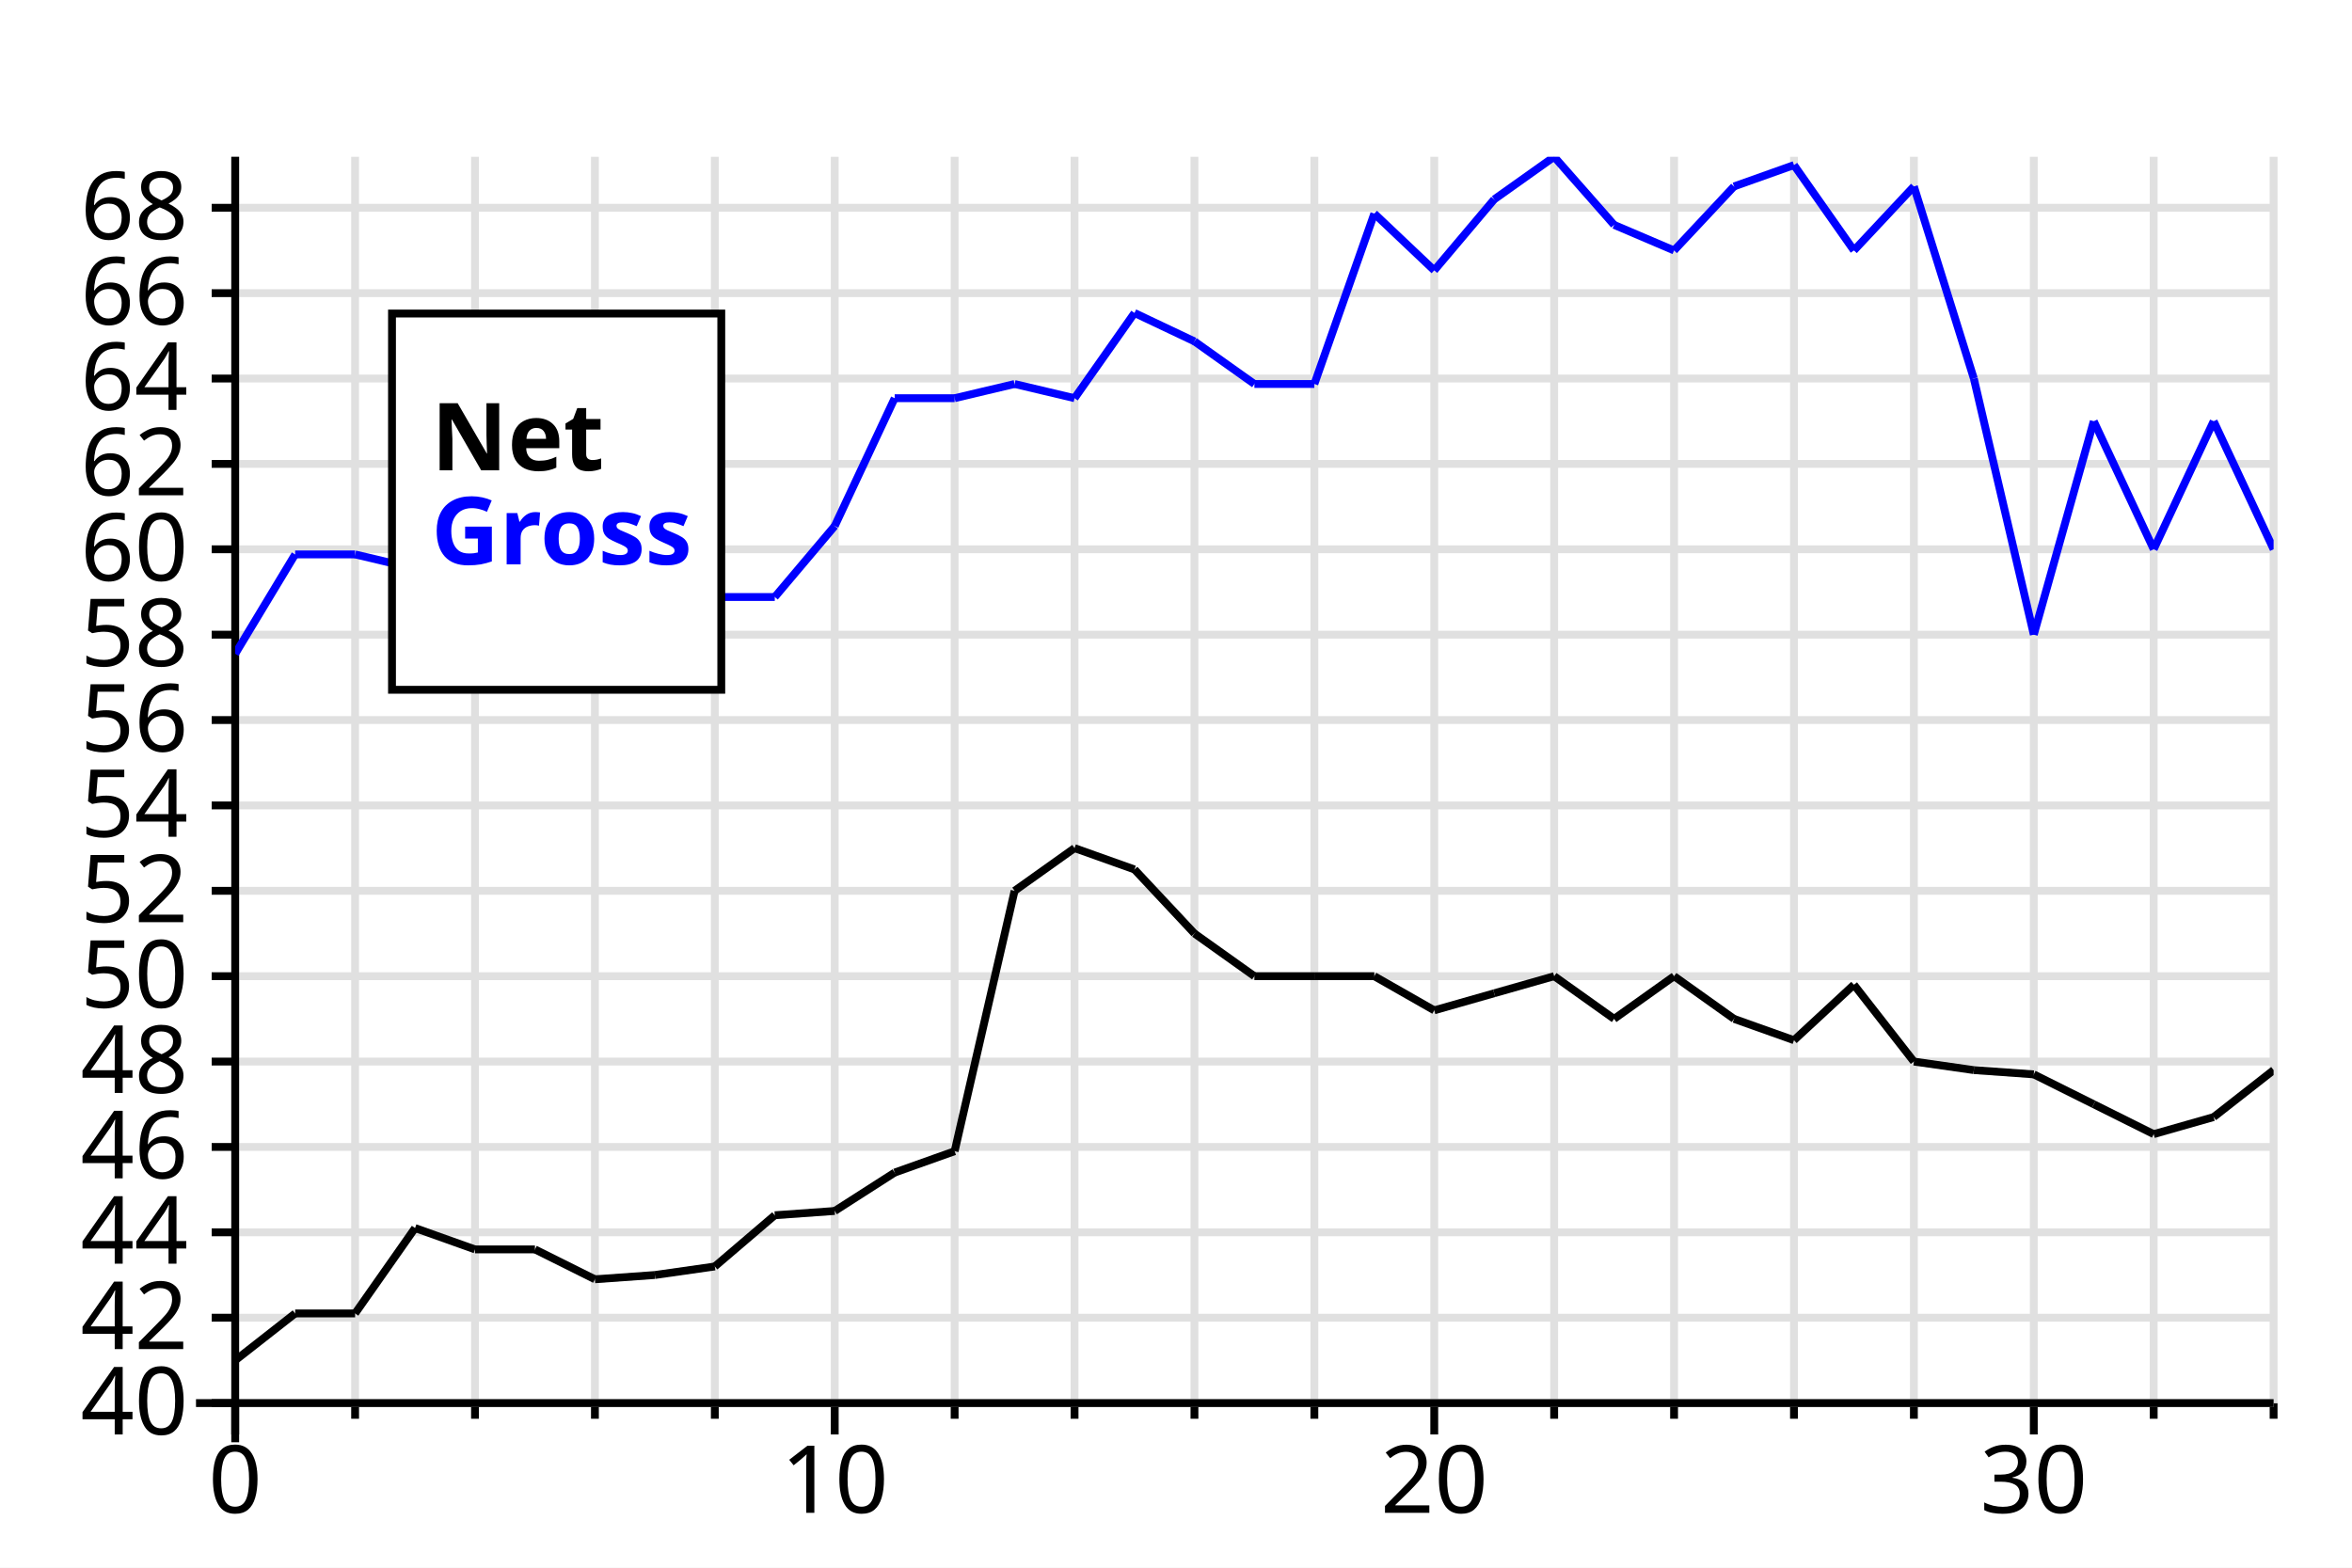
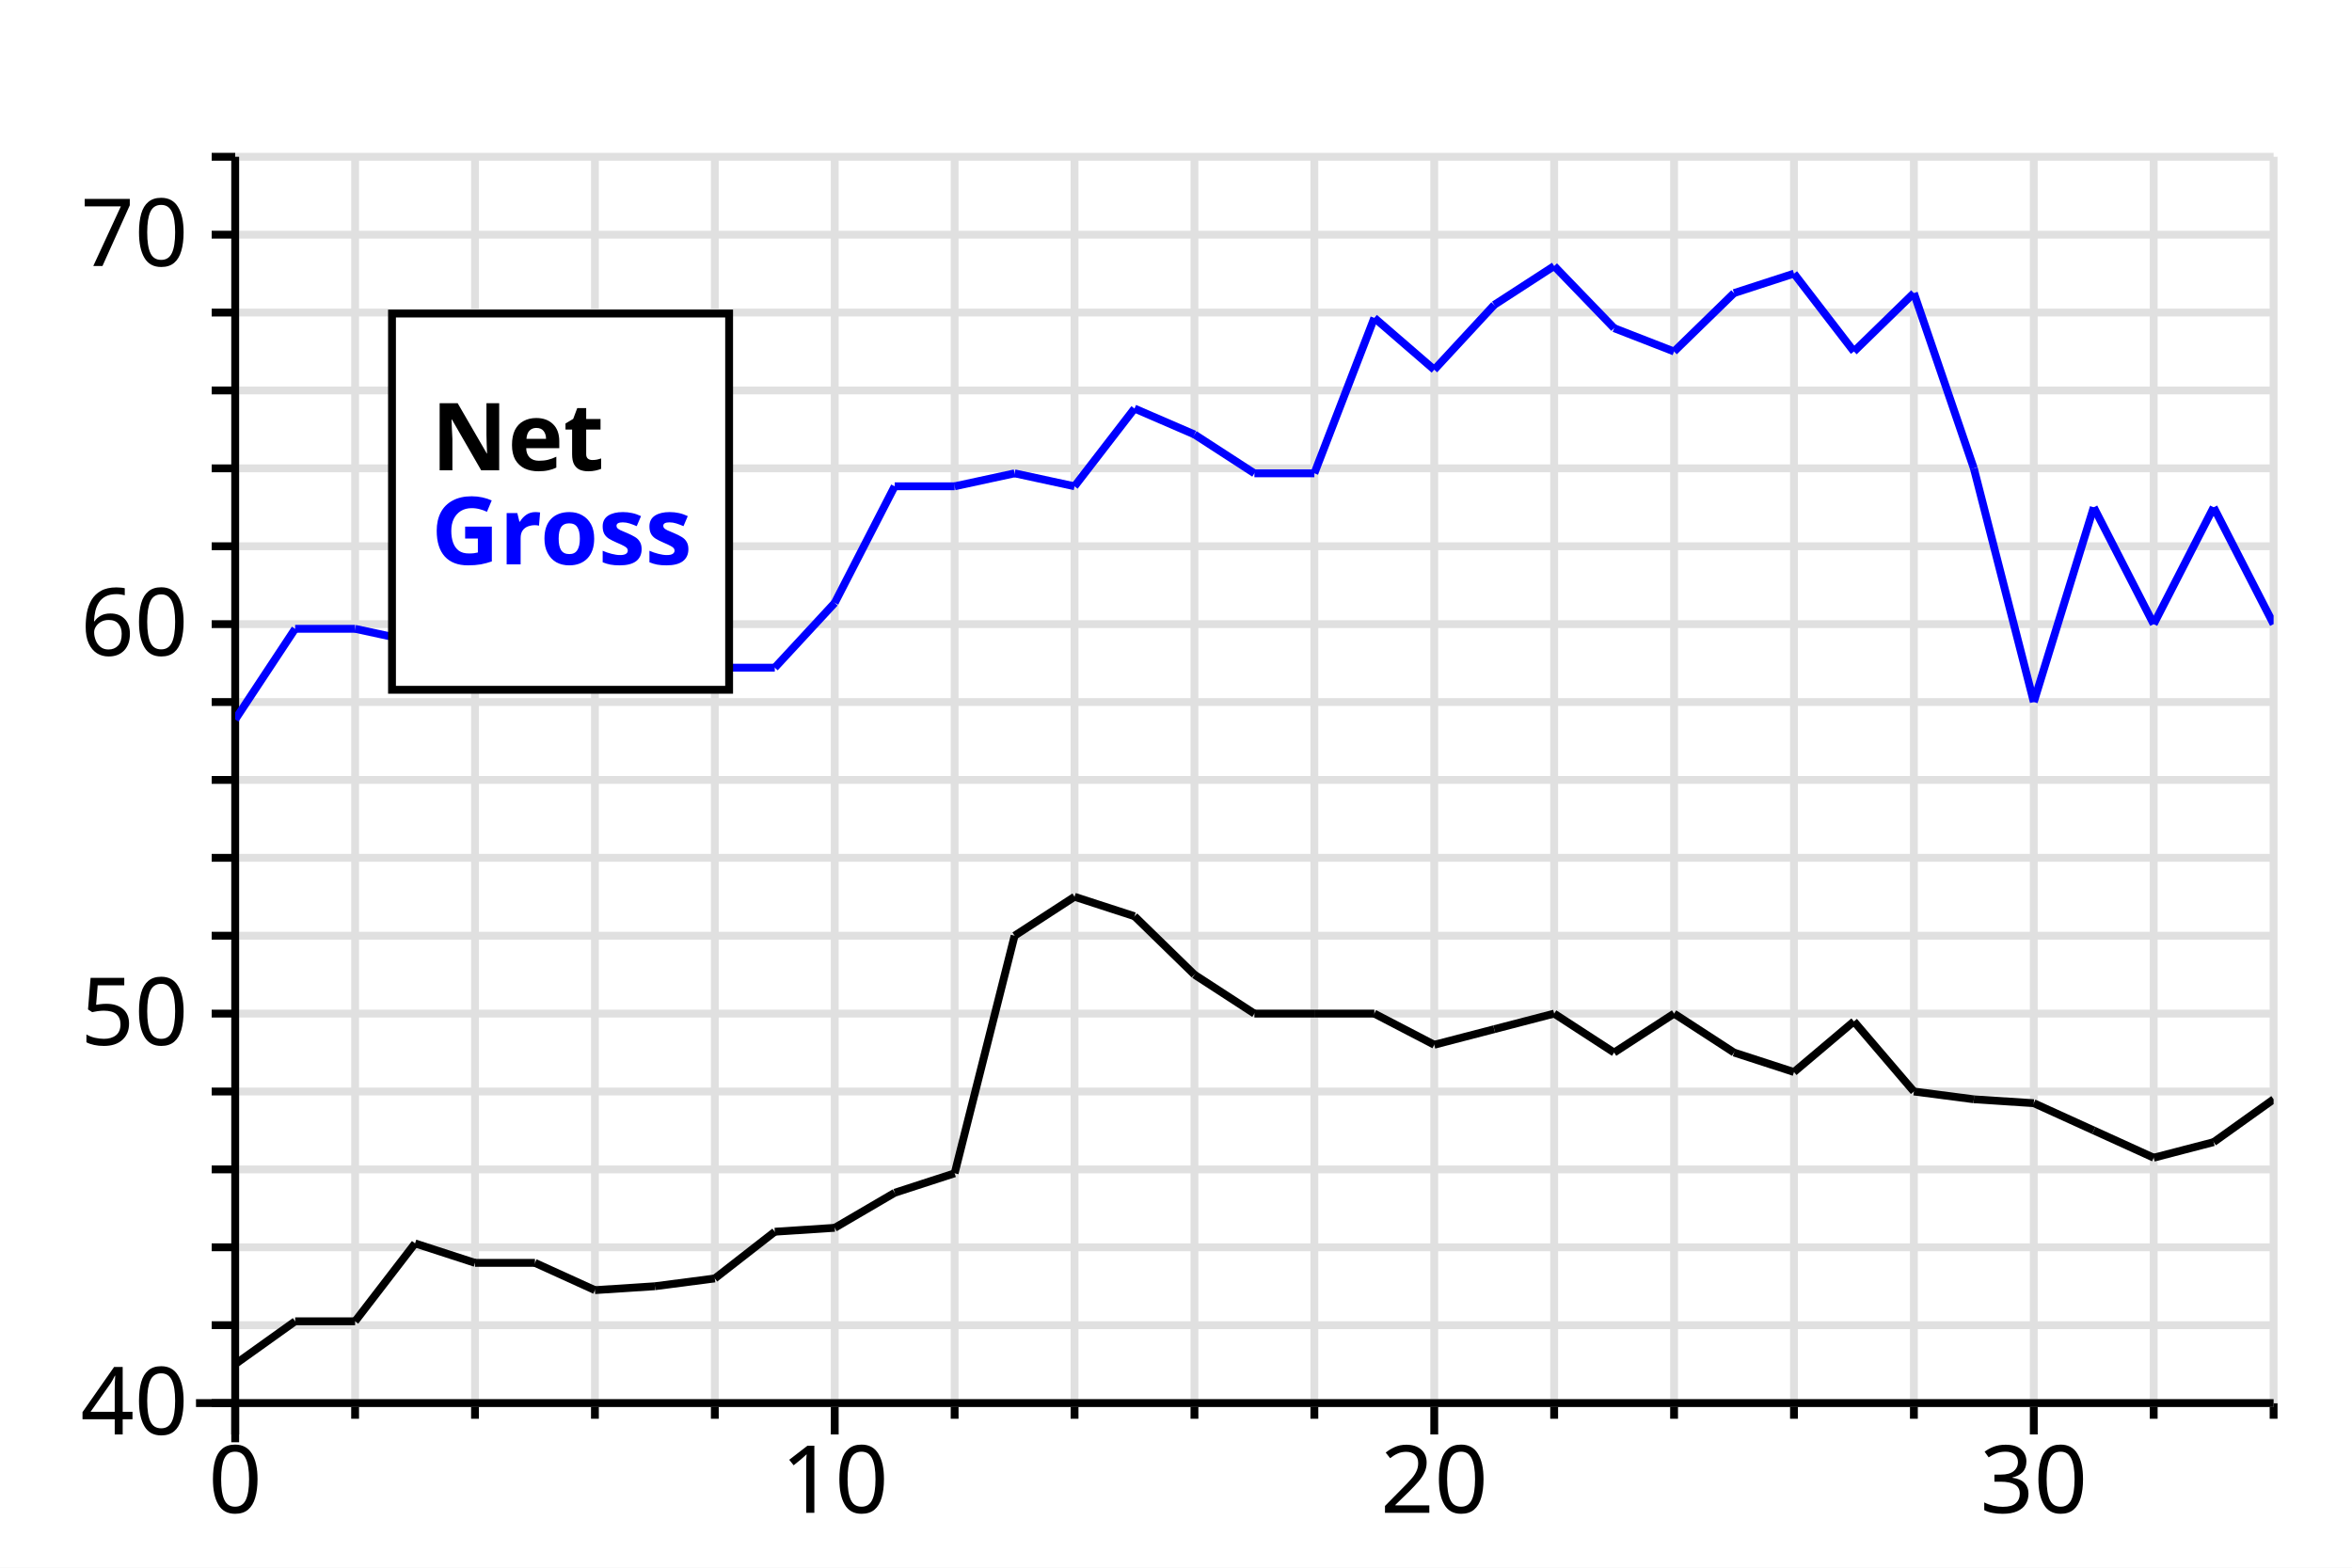
<svg xmlns="http://www.w3.org/2000/svg" width="300" height="200" version="1.1">
  <rect width="300" height="200" x="0" y="0" fill="white" />
  <line x1="30.0" x2="30.0" y1="179" y2="183" stroke="black" />
-   <line x1="30.0" x2="30.0" y1="20" y2="179" stroke="#e0e0e0" opacity="nil" />
-   <text y="193" x="30.0" fill="black" font-size="12" text-anchor="middle" font-family="sans-serif"> 0</text>
+   <line x1="30.0" x2="30.0" y1="20" y2="179" stroke="#e0e0e0" opacity="1" />
+   <text y="193" x="30.0" fill="black" font-weight="normal" font-size="12" text-anchor="middle" font-family="sans-serif"> 0</text>
  <line x1="45.294" x2="45.294" y1="179" y2="181" stroke="black" />
-   <line x1="45.294" x2="45.294" y1="20" y2="179" stroke="#e0e0e0" opacity="nil" />
+   <line x1="45.294" x2="45.294" y1="20" y2="179" stroke="#e0e0e0" opacity="1" />
  <line x1="60.588" x2="60.588" y1="179" y2="181" stroke="black" />
-   <line x1="60.588" x2="60.588" y1="20" y2="179" stroke="#e0e0e0" opacity="nil" />
+   <line x1="60.588" x2="60.588" y1="20" y2="179" stroke="#e0e0e0" opacity="1" />
  <line x1="75.882" x2="75.882" y1="179" y2="181" stroke="black" />
-   <line x1="75.882" x2="75.882" y1="20" y2="179" stroke="#e0e0e0" opacity="nil" />
+   <line x1="75.882" x2="75.882" y1="20" y2="179" stroke="#e0e0e0" opacity="1" />
  <line x1="91.176" x2="91.176" y1="179" y2="181" stroke="black" />
-   <line x1="91.176" x2="91.176" y1="20" y2="179" stroke="#e0e0e0" opacity="nil" />
+   <line x1="91.176" x2="91.176" y1="20" y2="179" stroke="#e0e0e0" opacity="1" />
  <line x1="106.471" x2="106.471" y1="179" y2="183" stroke="black" />
-   <line x1="106.471" x2="106.471" y1="20" y2="179" stroke="#e0e0e0" opacity="nil" />
-   <text y="193" x="106.471" fill="black" font-size="12" text-anchor="middle" font-family="sans-serif"> 10</text>
+   <line x1="106.471" x2="106.471" y1="20" y2="179" stroke="#e0e0e0" opacity="1" />
+   <text y="193" x="106.471" fill="black" font-weight="normal" font-size="12" text-anchor="middle" font-family="sans-serif"> 10</text>
  <line x1="121.765" x2="121.765" y1="179" y2="181" stroke="black" />
-   <line x1="121.765" x2="121.765" y1="20" y2="179" stroke="#e0e0e0" opacity="nil" />
+   <line x1="121.765" x2="121.765" y1="20" y2="179" stroke="#e0e0e0" opacity="1" />
  <line x1="137.059" x2="137.059" y1="179" y2="181" stroke="black" />
-   <line x1="137.059" x2="137.059" y1="20" y2="179" stroke="#e0e0e0" opacity="nil" />
+   <line x1="137.059" x2="137.059" y1="20" y2="179" stroke="#e0e0e0" opacity="1" />
  <line x1="152.353" x2="152.353" y1="179" y2="181" stroke="black" />
-   <line x1="152.353" x2="152.353" y1="20" y2="179" stroke="#e0e0e0" opacity="nil" />
+   <line x1="152.353" x2="152.353" y1="20" y2="179" stroke="#e0e0e0" opacity="1" />
  <line x1="167.647" x2="167.647" y1="179" y2="181" stroke="black" />
-   <line x1="167.647" x2="167.647" y1="20" y2="179" stroke="#e0e0e0" opacity="nil" />
+   <line x1="167.647" x2="167.647" y1="20" y2="179" stroke="#e0e0e0" opacity="1" />
  <line x1="182.941" x2="182.941" y1="179" y2="183" stroke="black" />
-   <line x1="182.941" x2="182.941" y1="20" y2="179" stroke="#e0e0e0" opacity="nil" />
-   <text y="193" x="182.941" fill="black" font-size="12" text-anchor="middle" font-family="sans-serif"> 20</text>
+   <line x1="182.941" x2="182.941" y1="20" y2="179" stroke="#e0e0e0" opacity="1" />
+   <text y="193" x="182.941" fill="black" font-weight="normal" font-size="12" text-anchor="middle" font-family="sans-serif"> 20</text>
  <line x1="198.235" x2="198.235" y1="179" y2="181" stroke="black" />
-   <line x1="198.235" x2="198.235" y1="20" y2="179" stroke="#e0e0e0" opacity="nil" />
+   <line x1="198.235" x2="198.235" y1="20" y2="179" stroke="#e0e0e0" opacity="1" />
  <line x1="213.529" x2="213.529" y1="179" y2="181" stroke="black" />
-   <line x1="213.529" x2="213.529" y1="20" y2="179" stroke="#e0e0e0" opacity="nil" />
+   <line x1="213.529" x2="213.529" y1="20" y2="179" stroke="#e0e0e0" opacity="1" />
  <line x1="228.824" x2="228.824" y1="179" y2="181" stroke="black" />
-   <line x1="228.824" x2="228.824" y1="20" y2="179" stroke="#e0e0e0" opacity="nil" />
+   <line x1="228.824" x2="228.824" y1="20" y2="179" stroke="#e0e0e0" opacity="1" />
  <line x1="244.118" x2="244.118" y1="179" y2="181" stroke="black" />
-   <line x1="244.118" x2="244.118" y1="20" y2="179" stroke="#e0e0e0" opacity="nil" />
+   <line x1="244.118" x2="244.118" y1="20" y2="179" stroke="#e0e0e0" opacity="1" />
  <line x1="259.412" x2="259.412" y1="179" y2="183" stroke="black" />
-   <line x1="259.412" x2="259.412" y1="20" y2="179" stroke="#e0e0e0" opacity="nil" />
-   <text y="193" x="259.412" fill="black" font-size="12" text-anchor="middle" font-family="sans-serif"> 30</text>
+   <line x1="259.412" x2="259.412" y1="20" y2="179" stroke="#e0e0e0" opacity="1" />
+   <text y="193" x="259.412" fill="black" font-weight="normal" font-size="12" text-anchor="middle" font-family="sans-serif"> 30</text>
  <line x1="274.706" x2="274.706" y1="179" y2="181" stroke="black" />
-   <line x1="274.706" x2="274.706" y1="20" y2="179" stroke="#e0e0e0" opacity="nil" />
+   <line x1="274.706" x2="274.706" y1="20" y2="179" stroke="#e0e0e0" opacity="1" />
  <line x1="290.0" x2="290.0" y1="179" y2="181" stroke="black" />
-   <line x1="290.0" x2="290.0" y1="20" y2="179" stroke="#e0e0e0" opacity="nil" />
+   <line x1="290.0" x2="290.0" y1="20" y2="179" stroke="#e0e0e0" opacity="1" />
  <line x1="30" x2="27" y1="179.0" y2="179.0" stroke="black" />
-   <line x1="30" x2="290" y1="179.0" y2="179.0" opacity="nil" stroke="#e0e0e0" />
+   <line x1="30" x2="290" y1="179.0" y2="179.0" opacity="1" stroke="#e0e0e0" />
  <text y="183.0" x="24" fill="black" font-size="12" text-anchor="end" font-family="sans-serif"> 40</text>
-   <line x1="30" x2="27" y1="168.108" y2="168.108" stroke="black" />
-   <line x1="30" x2="290" y1="168.108" y2="168.108" opacity="nil" stroke="#e0e0e0" />
-   <text y="172.108" x="24" fill="black" font-size="12" text-anchor="end" font-family="sans-serif"> 42</text>
-   <line x1="30" x2="27" y1="157.215" y2="157.215" stroke="black" />
-   <line x1="30" x2="290" y1="157.215" y2="157.215" opacity="nil" stroke="#e0e0e0" />
-   <text y="161.215" x="24" fill="black" font-size="12" text-anchor="end" font-family="sans-serif"> 44</text>
-   <line x1="30" x2="27" y1="146.323" y2="146.323" stroke="black" />
-   <line x1="30" x2="290" y1="146.323" y2="146.323" opacity="nil" stroke="#e0e0e0" />
-   <text y="150.323" x="24" fill="black" font-size="12" text-anchor="end" font-family="sans-serif"> 46</text>
-   <line x1="30" x2="27" y1="135.431" y2="135.431" stroke="black" />
-   <line x1="30" x2="290" y1="135.431" y2="135.431" opacity="nil" stroke="#e0e0e0" />
-   <text y="139.431" x="24" fill="black" font-size="12" text-anchor="end" font-family="sans-serif"> 48</text>
-   <line x1="30" x2="27" y1="124.538" y2="124.538" stroke="black" />
-   <line x1="30" x2="290" y1="124.538" y2="124.538" opacity="nil" stroke="#e0e0e0" />
-   <text y="128.538" x="24" fill="black" font-size="12" text-anchor="end" font-family="sans-serif"> 50</text>
-   <line x1="30" x2="27" y1="113.646" y2="113.646" stroke="black" />
-   <line x1="30" x2="290" y1="113.646" y2="113.646" opacity="nil" stroke="#e0e0e0" />
-   <text y="117.646" x="24" fill="black" font-size="12" text-anchor="end" font-family="sans-serif"> 52</text>
-   <line x1="30" x2="27" y1="102.753" y2="102.753" stroke="black" />
-   <line x1="30" x2="290" y1="102.753" y2="102.753" opacity="nil" stroke="#e0e0e0" />
-   <text y="106.753" x="24" fill="black" font-size="12" text-anchor="end" font-family="sans-serif"> 54</text>
-   <line x1="30" x2="27" y1="91.861" y2="91.861" stroke="black" />
-   <line x1="30" x2="290" y1="91.861" y2="91.861" opacity="nil" stroke="#e0e0e0" />
-   <text y="95.861" x="24" fill="black" font-size="12" text-anchor="end" font-family="sans-serif"> 56</text>
-   <line x1="30" x2="27" y1="80.969" y2="80.969" stroke="black" />
-   <line x1="30" x2="290" y1="80.969" y2="80.969" opacity="nil" stroke="#e0e0e0" />
-   <text y="84.969" x="24" fill="black" font-size="12" text-anchor="end" font-family="sans-serif"> 58</text>
-   <line x1="30" x2="27" y1="70.076" y2="70.076" stroke="black" />
-   <line x1="30" x2="290" y1="70.076" y2="70.076" opacity="nil" stroke="#e0e0e0" />
-   <text y="74.076" x="24" fill="black" font-size="12" text-anchor="end" font-family="sans-serif"> 60</text>
-   <line x1="30" x2="27" y1="59.184" y2="59.184" stroke="black" />
-   <line x1="30" x2="290" y1="59.184" y2="59.184" opacity="nil" stroke="#e0e0e0" />
-   <text y="63.184" x="24" fill="black" font-size="12" text-anchor="end" font-family="sans-serif"> 62</text>
-   <line x1="30" x2="27" y1="48.292" y2="48.292" stroke="black" />
-   <line x1="30" x2="290" y1="48.292" y2="48.292" opacity="nil" stroke="#e0e0e0" />
-   <text y="52.292" x="24" fill="black" font-size="12" text-anchor="end" font-family="sans-serif"> 64</text>
-   <line x1="30" x2="27" y1="37.399" y2="37.399" stroke="black" />
-   <line x1="30" x2="290" y1="37.399" y2="37.399" opacity="nil" stroke="#e0e0e0" />
-   <text y="41.399" x="24" fill="black" font-size="12" text-anchor="end" font-family="sans-serif"> 66</text>
-   <line x1="30" x2="27" y1="26.507" y2="26.507" stroke="black" />
-   <line x1="30" x2="290" y1="26.507" y2="26.507" opacity="nil" stroke="#e0e0e0" />
-   <text y="30.507" x="24" fill="black" font-size="12" text-anchor="end" font-family="sans-serif"> 68</text>
+   <line x1="30" x2="27" y1="169.062" y2="169.062" stroke="black" />
+   <line x1="30" x2="290" y1="169.062" y2="169.062" opacity="1" stroke="#e0e0e0" />
+   <line x1="30" x2="27" y1="159.125" y2="159.125" stroke="black" />
+   <line x1="30" x2="290" y1="159.125" y2="159.125" opacity="1" stroke="#e0e0e0" />
+   <line x1="30" x2="27" y1="149.188" y2="149.188" stroke="black" />
+   <line x1="30" x2="290" y1="149.188" y2="149.188" opacity="1" stroke="#e0e0e0" />
+   <line x1="30" x2="27" y1="139.25" y2="139.25" stroke="black" />
+   <line x1="30" x2="290" y1="139.25" y2="139.25" opacity="1" stroke="#e0e0e0" />
+   <line x1="30" x2="27" y1="129.312" y2="129.312" stroke="black" />
+   <line x1="30" x2="290" y1="129.312" y2="129.312" opacity="1" stroke="#e0e0e0" />
+   <text y="133.312" x="24" fill="black" font-size="12" text-anchor="end" font-family="sans-serif"> 50</text>
+   <line x1="30" x2="27" y1="119.375" y2="119.375" stroke="black" />
+   <line x1="30" x2="290" y1="119.375" y2="119.375" opacity="1" stroke="#e0e0e0" />
+   <line x1="30" x2="27" y1="109.438" y2="109.438" stroke="black" />
+   <line x1="30" x2="290" y1="109.438" y2="109.438" opacity="1" stroke="#e0e0e0" />
+   <line x1="30" x2="27" y1="99.5" y2="99.5" stroke="black" />
+   <line x1="30" x2="290" y1="99.5" y2="99.5" opacity="1" stroke="#e0e0e0" />
+   <line x1="30" x2="27" y1="89.562" y2="89.562" stroke="black" />
+   <line x1="30" x2="290" y1="89.562" y2="89.562" opacity="1" stroke="#e0e0e0" />
+   <line x1="30" x2="27" y1="79.625" y2="79.625" stroke="black" />
+   <line x1="30" x2="290" y1="79.625" y2="79.625" opacity="1" stroke="#e0e0e0" />
+   <text y="83.625" x="24" fill="black" font-size="12" text-anchor="end" font-family="sans-serif"> 60</text>
+   <line x1="30" x2="27" y1="69.688" y2="69.688" stroke="black" />
+   <line x1="30" x2="290" y1="69.688" y2="69.688" opacity="1" stroke="#e0e0e0" />
+   <line x1="30" x2="27" y1="59.75" y2="59.75" stroke="black" />
+   <line x1="30" x2="290" y1="59.75" y2="59.75" opacity="1" stroke="#e0e0e0" />
+   <line x1="30" x2="27" y1="49.812" y2="49.812" stroke="black" />
+   <line x1="30" x2="290" y1="49.812" y2="49.812" opacity="1" stroke="#e0e0e0" />
+   <line x1="30" x2="27" y1="39.875" y2="39.875" stroke="black" />
+   <line x1="30" x2="290" y1="39.875" y2="39.875" opacity="1" stroke="#e0e0e0" />
+   <line x1="30" x2="27" y1="29.938" y2="29.938" stroke="black" />
+   <line x1="30" x2="290" y1="29.938" y2="29.938" opacity="1" stroke="#e0e0e0" />
+   <text y="33.938" x="24" fill="black" font-size="12" text-anchor="end" font-family="sans-serif"> 70</text>
+   <line x1="30" x2="27" y1="20.0" y2="20.0" stroke="black" />
+   <line x1="30" x2="290" y1="20.0" y2="20.0" opacity="1" stroke="#e0e0e0" />
  <line x1="30" x2="30" y1="20" y2="184" stroke="black" />
  <line x1="25" x2="290" y1="179" y2="179" stroke="black" />
  <clipPath id="clip-0">
    <rect x="30" y="20" width="260" height="159" />
  </clipPath>
-   <line x1="30" x2="37.647" y1="83.412" y2="70.729" stroke="blue" clip-path="url(#clip-0)" />
-   <line x1="37.647" x2="45.294" y1="70.729" y2="70.729" stroke="blue" clip-path="url(#clip-0)" />
-   <line x1="45.294" x2="52.941" y1="70.729" y2="72.541" stroke="blue" clip-path="url(#clip-0)" />
-   <line x1="52.941" x2="60.588" y1="72.541" y2="70.729" stroke="blue" clip-path="url(#clip-0)" />
-   <line x1="60.588" x2="68.235" y1="70.729" y2="72.541" stroke="blue" clip-path="url(#clip-0)" />
-   <line x1="68.235" x2="75.882" y1="72.541" y2="75.259" stroke="blue" clip-path="url(#clip-0)" />
-   <line x1="75.882" x2="83.529" y1="75.259" y2="76.165" stroke="blue" clip-path="url(#clip-0)" />
-   <line x1="83.529" x2="91.176" y1="76.165" y2="76.165" stroke="blue" clip-path="url(#clip-0)" />
-   <line x1="91.176" x2="98.824" y1="76.165" y2="76.165" stroke="blue" clip-path="url(#clip-0)" />
-   <line x1="98.824" x2="106.471" y1="76.165" y2="67.106" stroke="blue" clip-path="url(#clip-0)" />
-   <line x1="106.471" x2="114.118" y1="67.106" y2="50.8" stroke="blue" clip-path="url(#clip-0)" />
-   <line x1="114.118" x2="121.765" y1="50.8" y2="50.8" stroke="blue" clip-path="url(#clip-0)" />
-   <line x1="121.765" x2="129.412" y1="50.8" y2="48.988" stroke="blue" clip-path="url(#clip-0)" />
-   <line x1="129.412" x2="137.059" y1="48.988" y2="50.8" stroke="blue" clip-path="url(#clip-0)" />
-   <line x1="137.059" x2="144.706" y1="50.8" y2="39.929" stroke="blue" clip-path="url(#clip-0)" />
-   <line x1="144.706" x2="152.353" y1="39.929" y2="43.553" stroke="blue" clip-path="url(#clip-0)" />
-   <line x1="152.353" x2="160.0" y1="43.553" y2="48.988" stroke="blue" clip-path="url(#clip-0)" />
-   <line x1="160.0" x2="167.647" y1="48.988" y2="48.988" stroke="blue" clip-path="url(#clip-0)" />
-   <line x1="167.647" x2="175.294" y1="48.988" y2="27.247" stroke="blue" clip-path="url(#clip-0)" />
-   <line x1="175.294" x2="182.941" y1="27.247" y2="34.494" stroke="blue" clip-path="url(#clip-0)" />
-   <line x1="182.941" x2="190.588" y1="34.494" y2="25.435" stroke="blue" clip-path="url(#clip-0)" />
-   <line x1="190.588" x2="198.235" y1="25.435" y2="20.0" stroke="blue" clip-path="url(#clip-0)" />
-   <line x1="198.235" x2="205.882" y1="20.0" y2="28.691" stroke="blue" clip-path="url(#clip-0)" />
-   <line x1="205.882" x2="213.529" y1="28.691" y2="31.953" stroke="blue" clip-path="url(#clip-0)" />
-   <line x1="213.529" x2="221.176" y1="31.953" y2="23.784" stroke="blue" clip-path="url(#clip-0)" />
-   <line x1="221.176" x2="228.824" y1="23.784" y2="21.061" stroke="blue" clip-path="url(#clip-0)" />
-   <line x1="228.824" x2="236.471" y1="21.061" y2="31.953" stroke="blue" clip-path="url(#clip-0)" />
-   <line x1="236.471" x2="244.118" y1="31.953" y2="23.784" stroke="blue" clip-path="url(#clip-0)" />
-   <line x1="244.118" x2="251.765" y1="23.784" y2="48.292" stroke="blue" clip-path="url(#clip-0)" />
-   <line x1="251.765" x2="259.412" y1="48.292" y2="80.969" stroke="blue" clip-path="url(#clip-0)" />
-   <line x1="259.412" x2="267.059" y1="80.969" y2="53.738" stroke="blue" clip-path="url(#clip-0)" />
-   <line x1="267.059" x2="274.706" y1="53.738" y2="70.076" stroke="blue" clip-path="url(#clip-0)" />
-   <line x1="274.706" x2="282.353" y1="70.076" y2="53.738" stroke="blue" clip-path="url(#clip-0)" />
-   <line x1="282.353" x2="290" y1="53.738" y2="70.076" stroke="blue" clip-path="url(#clip-0)" />
+   <line x1="30" x2="37.647" y1="91.792" y2="80.221" stroke="blue" clip-path="url(#clip-0)" stroke-width="1" />
+   <line x1="37.647" x2="45.294" y1="80.221" y2="80.221" stroke="blue" clip-path="url(#clip-0)" stroke-width="1" />
+   <line x1="45.294" x2="52.941" y1="80.221" y2="81.874" stroke="blue" clip-path="url(#clip-0)" stroke-width="1" />
+   <line x1="52.941" x2="60.588" y1="81.874" y2="80.221" stroke="blue" clip-path="url(#clip-0)" stroke-width="1" />
+   <line x1="60.588" x2="68.235" y1="80.221" y2="81.874" stroke="blue" clip-path="url(#clip-0)" stroke-width="1" />
+   <line x1="68.235" x2="75.882" y1="81.874" y2="84.353" stroke="blue" clip-path="url(#clip-0)" stroke-width="1" />
+   <line x1="75.882" x2="83.529" y1="84.353" y2="85.18" stroke="blue" clip-path="url(#clip-0)" stroke-width="1" />
+   <line x1="83.529" x2="91.176" y1="85.18" y2="85.18" stroke="blue" clip-path="url(#clip-0)" stroke-width="1" />
+   <line x1="91.176" x2="98.824" y1="85.18" y2="85.18" stroke="blue" clip-path="url(#clip-0)" stroke-width="1" />
+   <line x1="98.824" x2="106.471" y1="85.18" y2="76.915" stroke="blue" clip-path="url(#clip-0)" stroke-width="1" />
+   <line x1="106.471" x2="114.118" y1="76.915" y2="62.039" stroke="blue" clip-path="url(#clip-0)" stroke-width="1" />
+   <line x1="114.118" x2="121.765" y1="62.039" y2="62.039" stroke="blue" clip-path="url(#clip-0)" stroke-width="1" />
+   <line x1="121.765" x2="129.412" y1="62.039" y2="60.386" stroke="blue" clip-path="url(#clip-0)" stroke-width="1" />
+   <line x1="129.412" x2="137.059" y1="60.386" y2="62.039" stroke="blue" clip-path="url(#clip-0)" stroke-width="1" />
+   <line x1="137.059" x2="144.706" y1="62.039" y2="52.121" stroke="blue" clip-path="url(#clip-0)" stroke-width="1" />
+   <line x1="144.706" x2="152.353" y1="52.121" y2="55.427" stroke="blue" clip-path="url(#clip-0)" stroke-width="1" />
+   <line x1="152.353" x2="160.0" y1="55.427" y2="60.386" stroke="blue" clip-path="url(#clip-0)" stroke-width="1" />
+   <line x1="160.0" x2="167.647" y1="60.386" y2="60.386" stroke="blue" clip-path="url(#clip-0)" stroke-width="1" />
+   <line x1="167.647" x2="175.294" y1="60.386" y2="40.55" stroke="blue" clip-path="url(#clip-0)" stroke-width="1" />
+   <line x1="175.294" x2="182.941" y1="40.55" y2="47.162" stroke="blue" clip-path="url(#clip-0)" stroke-width="1" />
+   <line x1="182.941" x2="190.588" y1="47.162" y2="38.897" stroke="blue" clip-path="url(#clip-0)" stroke-width="1" />
+   <line x1="190.588" x2="198.235" y1="38.897" y2="33.939" stroke="blue" clip-path="url(#clip-0)" stroke-width="1" />
+   <line x1="198.235" x2="205.882" y1="33.939" y2="41.867" stroke="blue" clip-path="url(#clip-0)" stroke-width="1" />
+   <line x1="205.882" x2="213.529" y1="41.867" y2="44.844" stroke="blue" clip-path="url(#clip-0)" stroke-width="1" />
+   <line x1="213.529" x2="221.176" y1="44.844" y2="37.391" stroke="blue" clip-path="url(#clip-0)" stroke-width="1" />
+   <line x1="221.176" x2="228.824" y1="37.391" y2="34.906" stroke="blue" clip-path="url(#clip-0)" stroke-width="1" />
+   <line x1="228.824" x2="236.471" y1="34.906" y2="44.844" stroke="blue" clip-path="url(#clip-0)" stroke-width="1" />
+   <line x1="236.471" x2="244.118" y1="44.844" y2="37.391" stroke="blue" clip-path="url(#clip-0)" stroke-width="1" />
+   <line x1="244.118" x2="251.765" y1="37.391" y2="59.75" stroke="blue" clip-path="url(#clip-0)" stroke-width="1" />
+   <line x1="251.765" x2="259.412" y1="59.75" y2="89.562" stroke="blue" clip-path="url(#clip-0)" stroke-width="1" />
+   <line x1="259.412" x2="267.059" y1="89.562" y2="64.719" stroke="blue" clip-path="url(#clip-0)" stroke-width="1" />
+   <line x1="267.059" x2="274.706" y1="64.719" y2="79.625" stroke="blue" clip-path="url(#clip-0)" stroke-width="1" />
+   <line x1="274.706" x2="282.353" y1="79.625" y2="64.719" stroke="blue" clip-path="url(#clip-0)" stroke-width="1" />
+   <line x1="282.353" x2="290" y1="64.719" y2="79.625" stroke="blue" clip-path="url(#clip-0)" stroke-width="1" />
  <clipPath id="clip-1">
    <rect x="30" y="20" width="260" height="159" />
  </clipPath>
-   <line x1="30" x2="37.647" y1="173.554" y2="167.563" stroke="black" clip-path="url(#clip-1)" />
-   <line x1="37.647" x2="45.294" y1="167.563" y2="167.563" stroke="black" clip-path="url(#clip-1)" />
-   <line x1="45.294" x2="52.941" y1="167.563" y2="156.671" stroke="black" clip-path="url(#clip-1)" />
-   <line x1="52.941" x2="60.588" y1="156.671" y2="159.394" stroke="black" clip-path="url(#clip-1)" />
-   <line x1="60.588" x2="68.235" y1="159.394" y2="159.394" stroke="black" clip-path="url(#clip-1)" />
-   <line x1="68.235" x2="75.882" y1="159.394" y2="163.206" stroke="black" clip-path="url(#clip-1)" />
-   <line x1="75.882" x2="83.529" y1="163.206" y2="162.661" stroke="black" clip-path="url(#clip-1)" />
-   <line x1="83.529" x2="91.176" y1="162.661" y2="161.572" stroke="black" clip-path="url(#clip-1)" />
-   <line x1="91.176" x2="98.824" y1="161.572" y2="155.037" stroke="black" clip-path="url(#clip-1)" />
-   <line x1="98.824" x2="106.471" y1="155.037" y2="154.492" stroke="black" clip-path="url(#clip-1)" />
-   <line x1="106.471" x2="114.118" y1="154.492" y2="149.591" stroke="black" clip-path="url(#clip-1)" />
-   <line x1="114.118" x2="121.765" y1="149.591" y2="146.867" stroke="black" clip-path="url(#clip-1)" />
-   <line x1="121.765" x2="129.412" y1="146.867" y2="113.646" stroke="black" clip-path="url(#clip-1)" />
-   <line x1="129.412" x2="137.059" y1="113.646" y2="108.2" stroke="black" clip-path="url(#clip-1)" />
-   <line x1="137.059" x2="144.706" y1="108.2" y2="110.923" stroke="black" clip-path="url(#clip-1)" />
-   <line x1="144.706" x2="152.353" y1="110.923" y2="119.092" stroke="black" clip-path="url(#clip-1)" />
-   <line x1="152.353" x2="160.0" y1="119.092" y2="124.538" stroke="black" clip-path="url(#clip-1)" />
-   <line x1="160.0" x2="167.647" y1="124.538" y2="124.538" stroke="black" clip-path="url(#clip-1)" />
-   <line x1="167.647" x2="175.294" y1="124.538" y2="124.538" stroke="black" clip-path="url(#clip-1)" />
-   <line x1="175.294" x2="182.941" y1="124.538" y2="128.895" stroke="black" clip-path="url(#clip-1)" />
-   <line x1="182.941" x2="190.588" y1="128.895" y2="126.717" stroke="black" clip-path="url(#clip-1)" />
-   <line x1="190.588" x2="198.235" y1="126.717" y2="124.538" stroke="black" clip-path="url(#clip-1)" />
-   <line x1="198.235" x2="205.882" y1="124.538" y2="129.984" stroke="black" clip-path="url(#clip-1)" />
-   <line x1="205.882" x2="213.529" y1="129.984" y2="124.538" stroke="black" clip-path="url(#clip-1)" />
-   <line x1="213.529" x2="221.176" y1="124.538" y2="129.984" stroke="black" clip-path="url(#clip-1)" />
-   <line x1="221.176" x2="228.824" y1="129.984" y2="132.707" stroke="black" clip-path="url(#clip-1)" />
-   <line x1="228.824" x2="236.471" y1="132.707" y2="125.627" stroke="black" clip-path="url(#clip-1)" />
-   <line x1="236.471" x2="244.118" y1="125.627" y2="135.431" stroke="black" clip-path="url(#clip-1)" />
-   <line x1="244.118" x2="251.765" y1="135.431" y2="136.52" stroke="black" clip-path="url(#clip-1)" />
-   <line x1="251.765" x2="259.412" y1="136.52" y2="137.064" stroke="black" clip-path="url(#clip-1)" />
-   <line x1="259.412" x2="267.059" y1="137.064" y2="140.877" stroke="black" clip-path="url(#clip-1)" />
-   <line x1="267.059" x2="274.706" y1="140.877" y2="144.689" stroke="black" clip-path="url(#clip-1)" />
-   <line x1="274.706" x2="282.353" y1="144.689" y2="142.511" stroke="black" clip-path="url(#clip-1)" />
-   <line x1="282.353" x2="290" y1="142.511" y2="136.52" stroke="black" clip-path="url(#clip-1)" />
-   <rect width="7ex" height="48" x="50" y="40" font-size="12" fill="white" stroke="black" />
+   <line x1="30" x2="37.647" y1="174.031" y2="168.566" stroke="black" clip-path="url(#clip-1)" stroke-width="1" />
+   <line x1="37.647" x2="45.294" y1="168.566" y2="168.566" stroke="black" clip-path="url(#clip-1)" stroke-width="1" />
+   <line x1="45.294" x2="52.941" y1="168.566" y2="158.628" stroke="black" clip-path="url(#clip-1)" stroke-width="1" />
+   <line x1="52.941" x2="60.588" y1="158.628" y2="161.112" stroke="black" clip-path="url(#clip-1)" stroke-width="1" />
+   <line x1="60.588" x2="68.235" y1="161.112" y2="161.112" stroke="black" clip-path="url(#clip-1)" stroke-width="1" />
+   <line x1="68.235" x2="75.882" y1="161.112" y2="164.591" stroke="black" clip-path="url(#clip-1)" stroke-width="1" />
+   <line x1="75.882" x2="83.529" y1="164.591" y2="164.094" stroke="black" clip-path="url(#clip-1)" stroke-width="1" />
+   <line x1="83.529" x2="91.176" y1="164.094" y2="163.1" stroke="black" clip-path="url(#clip-1)" stroke-width="1" />
+   <line x1="91.176" x2="98.824" y1="163.1" y2="157.138" stroke="black" clip-path="url(#clip-1)" stroke-width="1" />
+   <line x1="98.824" x2="106.471" y1="157.138" y2="156.641" stroke="black" clip-path="url(#clip-1)" stroke-width="1" />
+   <line x1="106.471" x2="114.118" y1="156.641" y2="152.169" stroke="black" clip-path="url(#clip-1)" stroke-width="1" />
+   <line x1="114.118" x2="121.765" y1="152.169" y2="149.684" stroke="black" clip-path="url(#clip-1)" stroke-width="1" />
+   <line x1="121.765" x2="129.412" y1="149.684" y2="119.375" stroke="black" clip-path="url(#clip-1)" stroke-width="1" />
+   <line x1="129.412" x2="137.059" y1="119.375" y2="114.406" stroke="black" clip-path="url(#clip-1)" stroke-width="1" />
+   <line x1="137.059" x2="144.706" y1="114.406" y2="116.891" stroke="black" clip-path="url(#clip-1)" stroke-width="1" />
+   <line x1="144.706" x2="152.353" y1="116.891" y2="124.344" stroke="black" clip-path="url(#clip-1)" stroke-width="1" />
+   <line x1="152.353" x2="160.0" y1="124.344" y2="129.312" stroke="black" clip-path="url(#clip-1)" stroke-width="1" />
+   <line x1="160.0" x2="167.647" y1="129.312" y2="129.312" stroke="black" clip-path="url(#clip-1)" stroke-width="1" />
+   <line x1="167.647" x2="175.294" y1="129.312" y2="129.312" stroke="black" clip-path="url(#clip-1)" stroke-width="1" />
+   <line x1="175.294" x2="182.941" y1="129.312" y2="133.287" stroke="black" clip-path="url(#clip-1)" stroke-width="1" />
+   <line x1="182.941" x2="190.588" y1="133.287" y2="131.3" stroke="black" clip-path="url(#clip-1)" stroke-width="1" />
+   <line x1="190.588" x2="198.235" y1="131.3" y2="129.312" stroke="black" clip-path="url(#clip-1)" stroke-width="1" />
+   <line x1="198.235" x2="205.882" y1="129.312" y2="134.281" stroke="black" clip-path="url(#clip-1)" stroke-width="1" />
+   <line x1="205.882" x2="213.529" y1="134.281" y2="129.312" stroke="black" clip-path="url(#clip-1)" stroke-width="1" />
+   <line x1="213.529" x2="221.176" y1="129.312" y2="134.281" stroke="black" clip-path="url(#clip-1)" stroke-width="1" />
+   <line x1="221.176" x2="228.824" y1="134.281" y2="136.766" stroke="black" clip-path="url(#clip-1)" stroke-width="1" />
+   <line x1="228.824" x2="236.471" y1="136.766" y2="130.306" stroke="black" clip-path="url(#clip-1)" stroke-width="1" />
+   <line x1="236.471" x2="244.118" y1="130.306" y2="139.25" stroke="black" clip-path="url(#clip-1)" stroke-width="1" />
+   <line x1="244.118" x2="251.765" y1="139.25" y2="140.244" stroke="black" clip-path="url(#clip-1)" stroke-width="1" />
+   <line x1="251.765" x2="259.412" y1="140.244" y2="140.741" stroke="black" clip-path="url(#clip-1)" stroke-width="1" />
+   <line x1="259.412" x2="267.059" y1="140.741" y2="144.219" stroke="black" clip-path="url(#clip-1)" stroke-width="1" />
+   <line x1="267.059" x2="274.706" y1="144.219" y2="147.697" stroke="black" clip-path="url(#clip-1)" stroke-width="1" />
+   <line x1="274.706" x2="282.353" y1="147.697" y2="145.709" stroke="black" clip-path="url(#clip-1)" stroke-width="1" />
+   <line x1="282.353" x2="290" y1="145.709" y2="140.244" stroke="black" clip-path="url(#clip-1)" stroke-width="1" />
+   <rect width="43px" height="48" x="50" y="40" font-size="12" fill="white" stroke="black" />
  <text y="60" x="55" fill="black" font-weight="bold" font-size="12" text-anchor="front" font-family="sans-serif"> Net</text>
  <text y="72" x="55" fill="blue" font-weight="bold" font-size="12" text-anchor="front" font-family="sans-serif"> Gross</text>
</svg>
